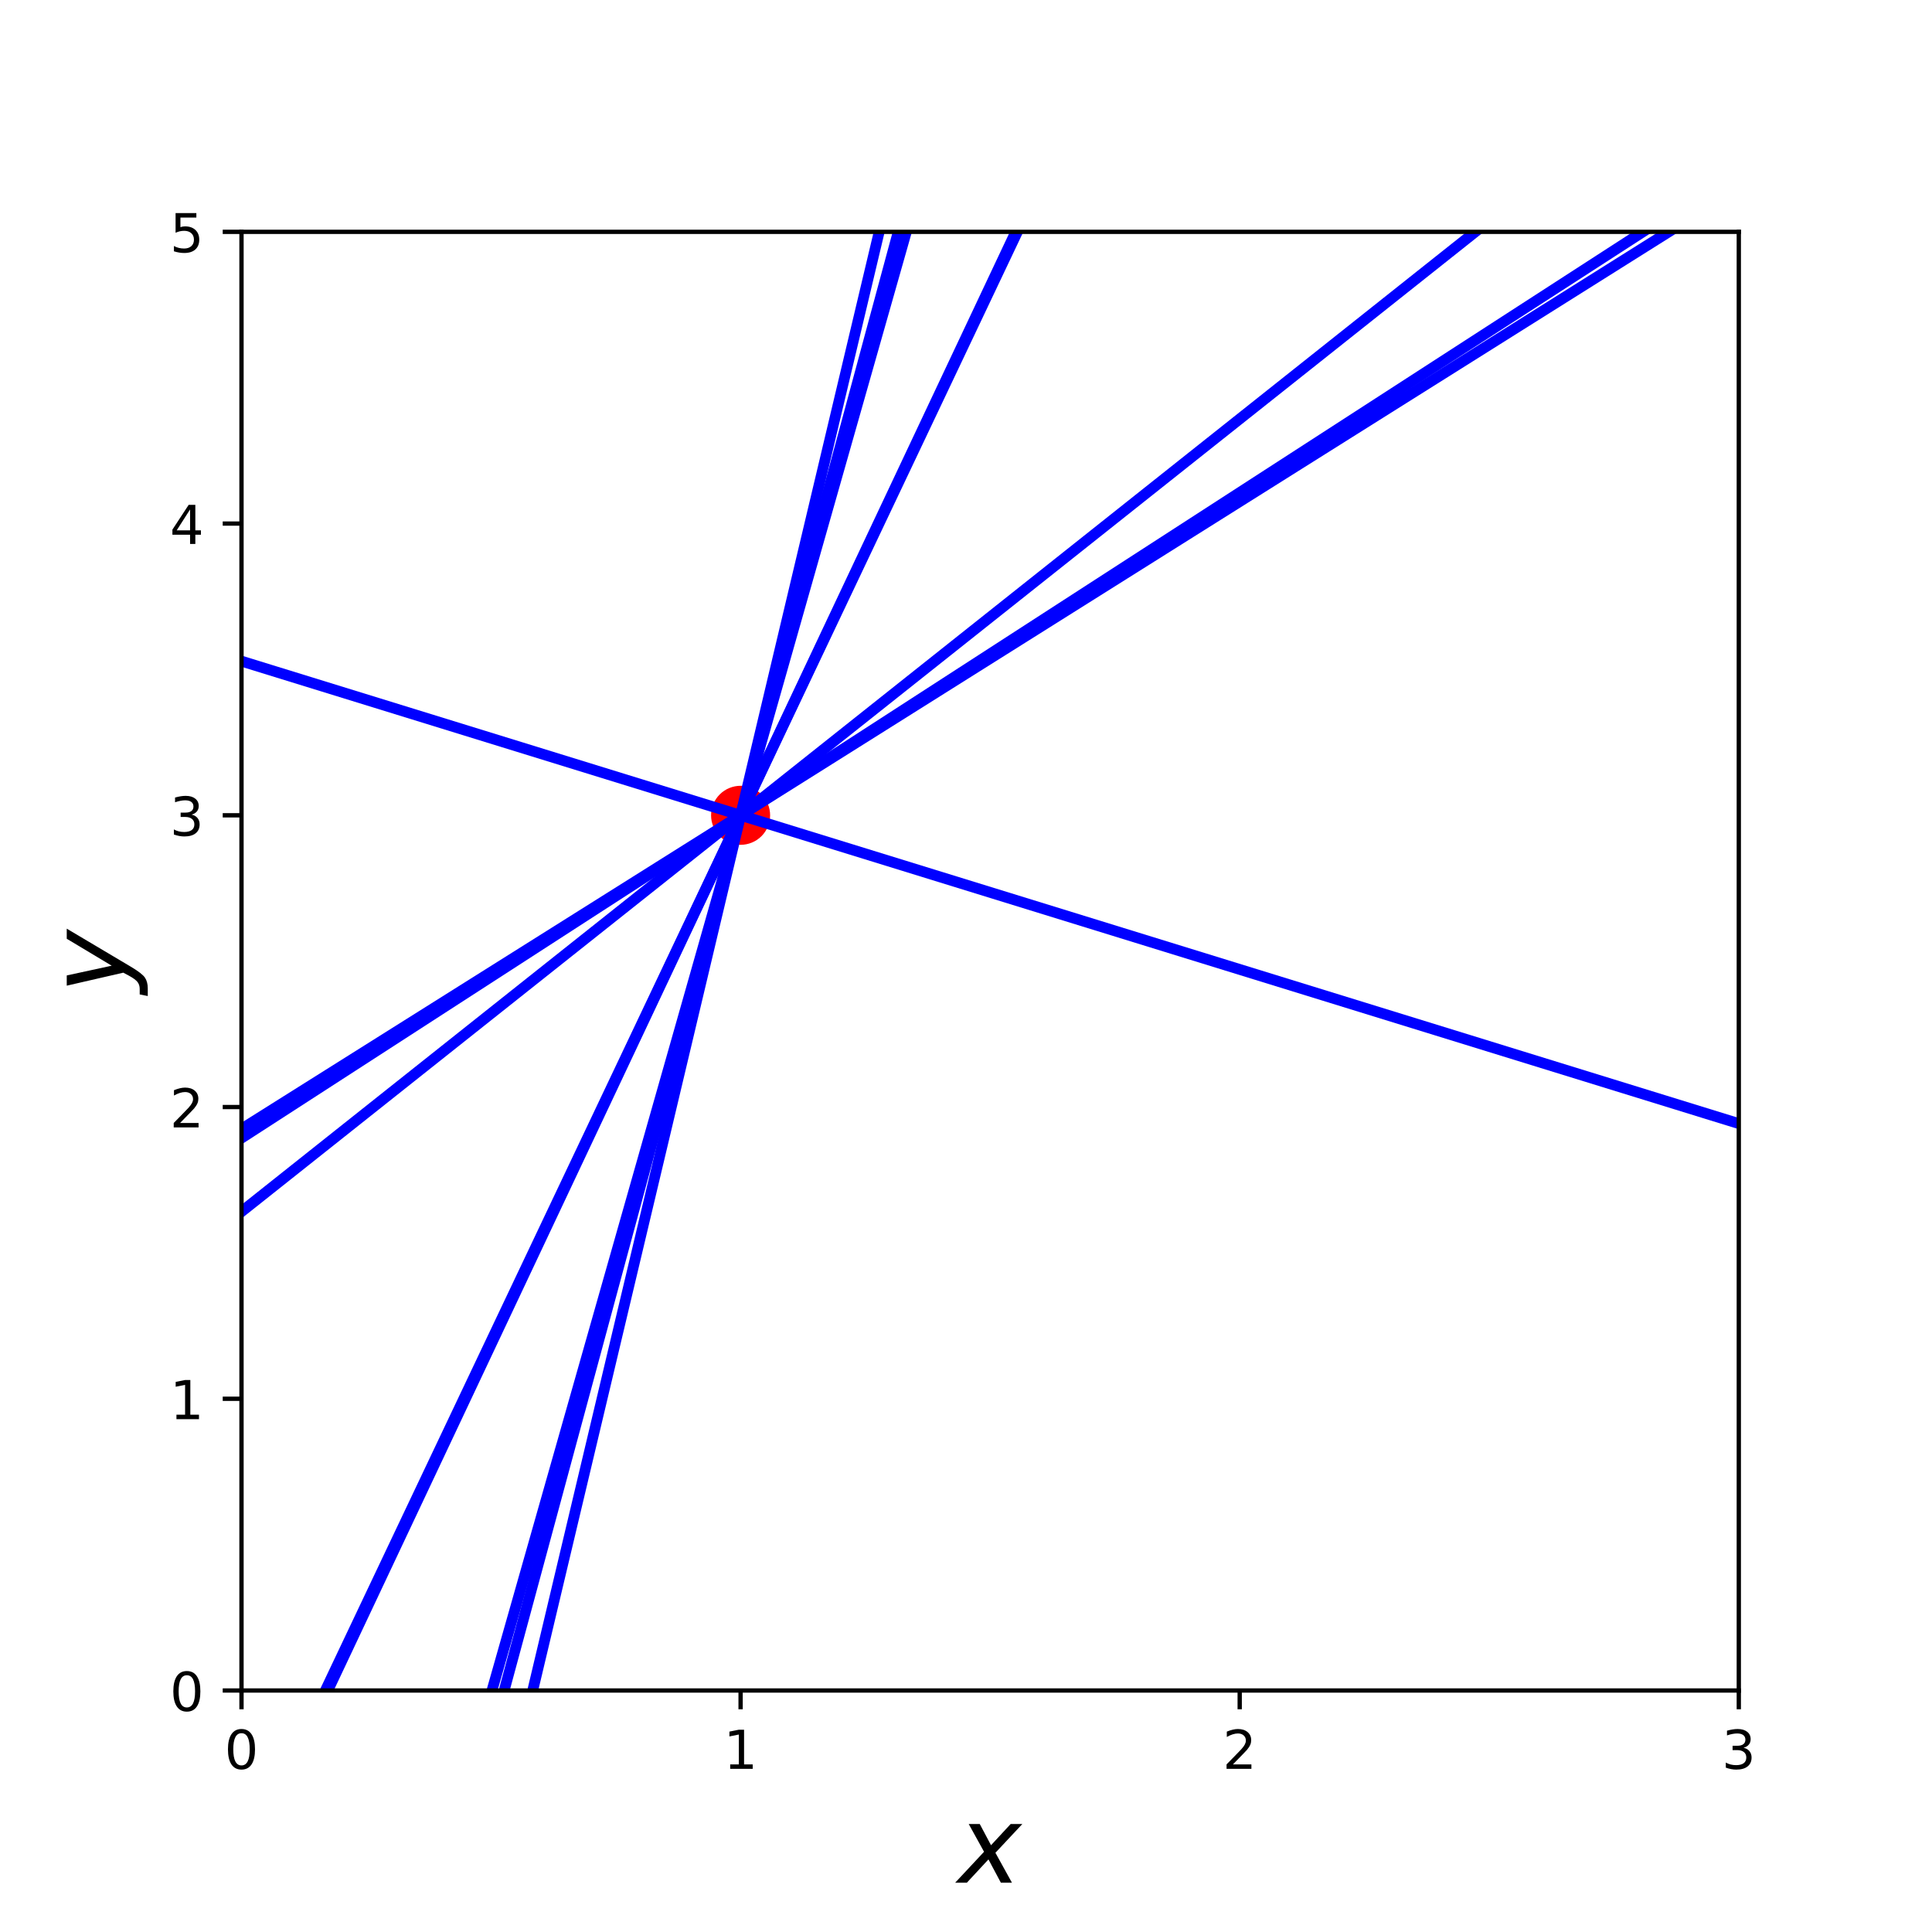
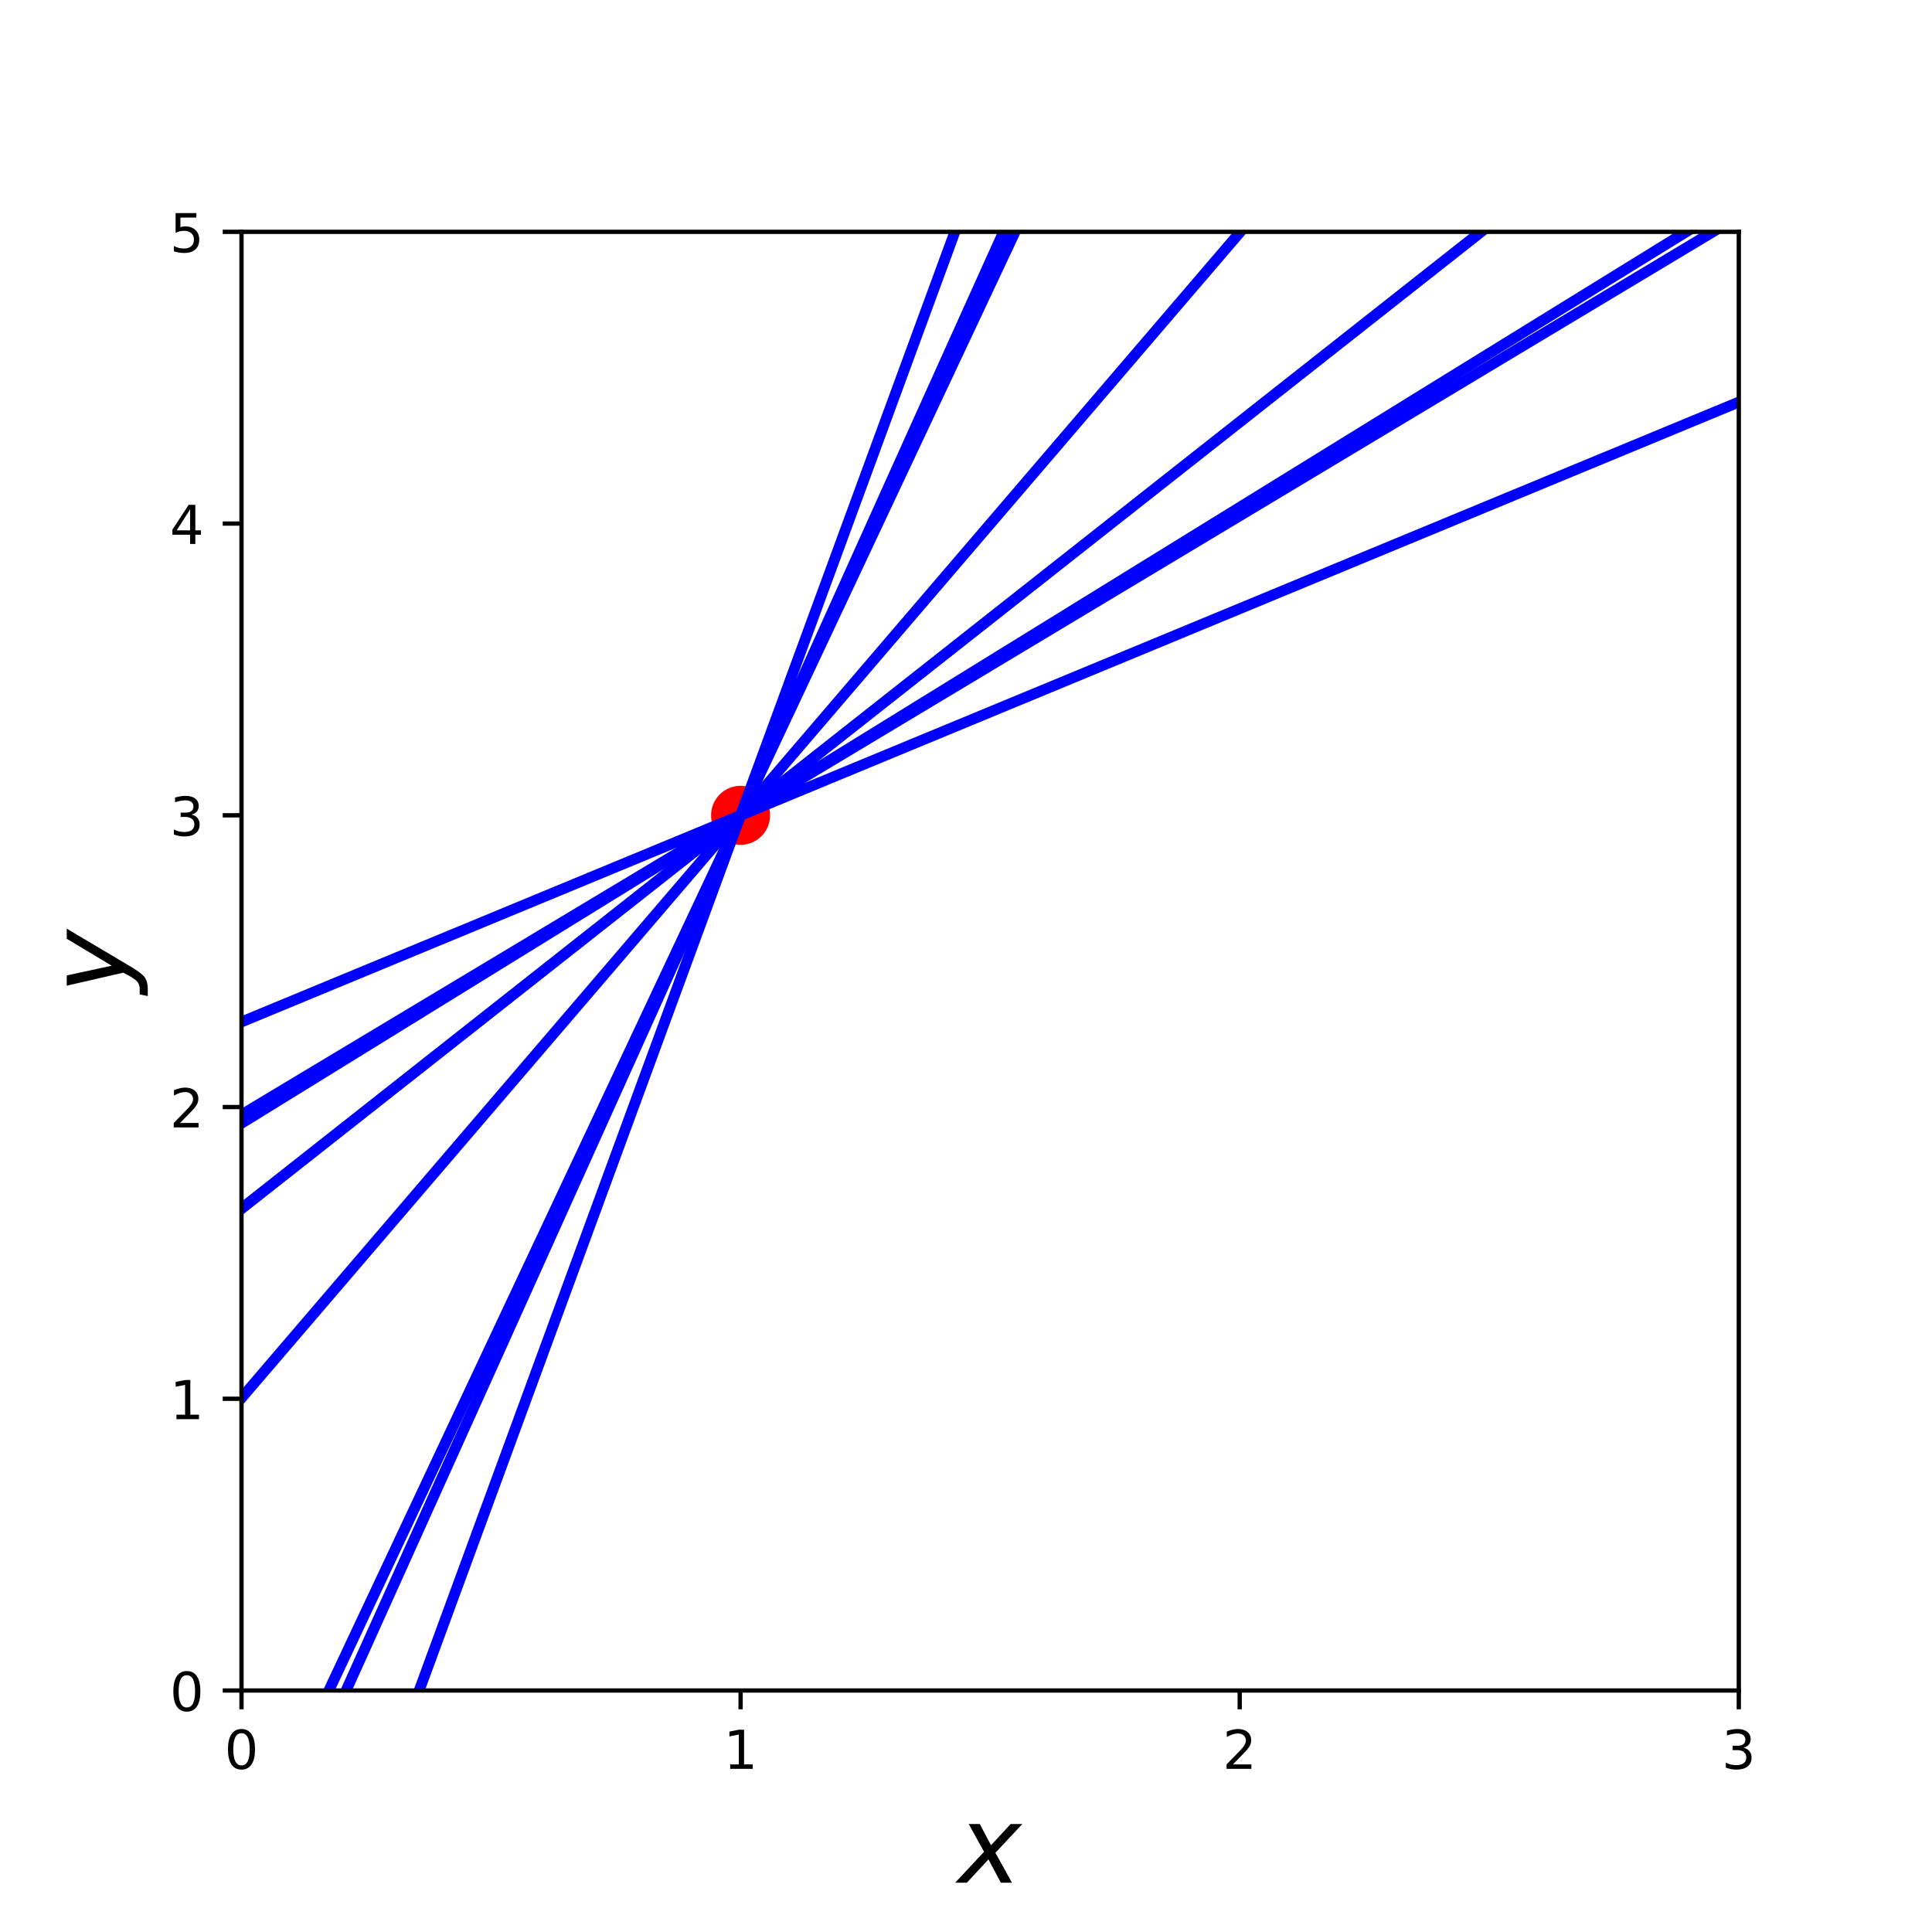
<svg xmlns="http://www.w3.org/2000/svg" xmlns:xlink="http://www.w3.org/1999/xlink" height="360pt" version="1.1" viewBox="0 0 360 360" width="360pt">
  <defs>
    <style type="text/css">
*{stroke-linecap:butt;stroke-linejoin:round;}
  </style>
  </defs>
  <g id="figure_1">
    <g id="patch_1">
      <path d="M 0 360  L 360 360  L 360 0  L 0 0  z " style="fill:none;" />
    </g>
    <g id="axes_1">
      <g id="patch_2">
        <path d="M 45 315  L 324 315  L 324 43.2  L 45 43.2  z " style="fill:none;" />
      </g>
      <g id="matplotlib.axis_1">
        <g id="xtick_1">
          <g id="line2d_1">
            <defs>
-               <path d="M 0 0  L 0 3.5  " id="me0c957ed50" style="stroke:#000000;stroke-width:0.8;" />
-             </defs>
-             <g>
-               <use style="stroke:#000000;stroke-width:0.8;" x="45" xlink:href="#me0c957ed50" y="315" />
+               <path d="M 0 0  L 0 3.5  " id="m428ed7b957" style="stroke:#000000;stroke-width:0.8;" />
+             </defs>
+             <g>
+               <use style="stroke:#000000;stroke-width:0.8;" x="45" xlink:href="#m428ed7b957" y="315" />
            </g>
          </g>
          <g id="text_1">
            <defs>
              <path d="M 31.781 66.406  Q 24.172 66.406 20.328 58.906  Q 16.5 51.422 16.5 36.375  Q 16.5 21.391 20.328 13.891  Q 24.172 6.391 31.781 6.391  Q 39.453 6.391 43.281 13.891  Q 47.125 21.391 47.125 36.375  Q 47.125 51.422 43.281 58.906  Q 39.453 66.406 31.781 66.406  z M 31.781 74.219  Q 44.047 74.219 50.516 64.516  Q 56.984 54.828 56.984 36.375  Q 56.984 17.969 50.516 8.266  Q 44.047 -1.422 31.781 -1.422  Q 19.531 -1.422 13.062 8.266  Q 6.594 17.969 6.594 36.375  Q 6.594 54.828 13.062 64.516  Q 19.531 74.219 31.781 74.219  z " id="DejaVuSans-30" />
            </defs>
            <g transform="translate(41.81875 329.5984)scale(0.1 -0.1)">
              <use xlink:href="#DejaVuSans-30" />
            </g>
          </g>
        </g>
        <g id="xtick_2">
          <g id="line2d_2">
            <g>
-               <use style="stroke:#000000;stroke-width:0.8;" x="138" xlink:href="#me0c957ed50" y="315" />
+               <use style="stroke:#000000;stroke-width:0.8;" x="138" xlink:href="#m428ed7b957" y="315" />
            </g>
          </g>
          <g id="text_2">
            <defs>
              <path d="M 12.406 8.297  L 28.516 8.297  L 28.516 63.922  L 10.984 60.406  L 10.984 69.391  L 28.422 72.906  L 38.281 72.906  L 38.281 8.297  L 54.391 8.297  L 54.391 0  L 12.406 0  z " id="DejaVuSans-31" />
            </defs>
            <g transform="translate(134.8187 329.5984)scale(0.1 -0.1)">
              <use xlink:href="#DejaVuSans-31" />
            </g>
          </g>
        </g>
        <g id="xtick_3">
          <g id="line2d_3">
            <g>
-               <use style="stroke:#000000;stroke-width:0.8;" x="231" xlink:href="#me0c957ed50" y="315" />
+               <use style="stroke:#000000;stroke-width:0.8;" x="231" xlink:href="#m428ed7b957" y="315" />
            </g>
          </g>
          <g id="text_3">
            <defs>
              <path d="M 19.188 8.297  L 53.609 8.297  L 53.609 0  L 7.328 0  L 7.328 8.297  Q 12.938 14.109 22.625 23.891  Q 32.328 33.688 34.812 36.531  Q 39.547 41.844 41.422 45.531  Q 43.312 49.219 43.312 52.781  Q 43.312 58.594 39.234 62.25  Q 35.156 65.922 28.609 65.922  Q 23.969 65.922 18.812 64.312  Q 13.672 62.703 7.812 59.422  L 7.812 69.391  Q 13.766 71.781 18.938 73  Q 24.125 74.219 28.422 74.219  Q 39.75 74.219 46.484 68.547  Q 53.219 62.891 53.219 53.422  Q 53.219 48.922 51.531 44.891  Q 49.859 40.875 45.406 35.406  Q 44.188 33.984 37.641 27.219  Q 31.109 20.453 19.188 8.297  z " id="DejaVuSans-32" />
            </defs>
            <g transform="translate(227.8187 329.5984)scale(0.1 -0.1)">
              <use xlink:href="#DejaVuSans-32" />
            </g>
          </g>
        </g>
        <g id="xtick_4">
          <g id="line2d_4">
            <g>
-               <use style="stroke:#000000;stroke-width:0.8;" x="324" xlink:href="#me0c957ed50" y="315" />
+               <use style="stroke:#000000;stroke-width:0.8;" x="324" xlink:href="#m428ed7b957" y="315" />
            </g>
          </g>
          <g id="text_4">
            <defs>
              <path d="M 40.578 39.312  Q 47.656 37.797 51.625 33  Q 55.609 28.219 55.609 21.188  Q 55.609 10.406 48.188 4.484  Q 40.766 -1.422 27.094 -1.422  Q 22.516 -1.422 17.656 -0.516  Q 12.797 0.391 7.625 2.203  L 7.625 11.719  Q 11.719 9.328 16.594 8.109  Q 21.484 6.891 26.812 6.891  Q 36.078 6.891 40.938 10.547  Q 45.797 14.203 45.797 21.188  Q 45.797 27.641 41.281 31.266  Q 36.766 34.906 28.719 34.906  L 20.219 34.906  L 20.219 43.016  L 29.109 43.016  Q 36.375 43.016 40.234 45.922  Q 44.094 48.828 44.094 54.297  Q 44.094 59.906 40.109 62.906  Q 36.141 65.922 28.719 65.922  Q 24.656 65.922 20.016 65.031  Q 15.375 64.156 9.812 62.312  L 9.812 71.094  Q 15.438 72.656 20.344 73.438  Q 25.25 74.219 29.594 74.219  Q 40.828 74.219 47.359 69.109  Q 53.906 64.016 53.906 55.328  Q 53.906 49.266 50.438 45.094  Q 46.969 40.922 40.578 39.312  z " id="DejaVuSans-33" />
            </defs>
            <g transform="translate(320.8188 329.5984)scale(0.1 -0.1)">
              <use xlink:href="#DejaVuSans-33" />
            </g>
          </g>
        </g>
        <g id="text_5">
          <defs>
            <path d="M 60.016 54.688  L 34.906 27.875  L 50.297 0  L 39.984 0  L 28.422 21.688  L 8.297 0  L -2.594 0  L 24.312 28.812  L 10.016 54.688  L 20.312 54.688  L 30.812 34.906  L 49.125 54.688  z " id="DejaVuSans-Oblique-78" />
          </defs>
          <g transform="translate(178.5 350.875)scale(0.2 -0.2)">
            <use transform="translate(0 0.3125)" xlink:href="#DejaVuSans-Oblique-78" />
          </g>
        </g>
      </g>
      <g id="matplotlib.axis_2">
        <g id="ytick_1">
          <g id="line2d_5">
            <defs>
-               <path d="M 0 0  L -3.5 0  " id="mbbd56eaf42" style="stroke:#000000;stroke-width:0.8;" />
-             </defs>
-             <g>
-               <use style="stroke:#000000;stroke-width:0.8;" x="45" xlink:href="#mbbd56eaf42" y="315" />
+               <path d="M 0 0  L -3.5 0  " id="md7e897d499" style="stroke:#000000;stroke-width:0.8;" />
+             </defs>
+             <g>
+               <use style="stroke:#000000;stroke-width:0.8;" x="45" xlink:href="#md7e897d499" y="315" />
            </g>
          </g>
          <g id="text_6">
            <g transform="translate(31.6375 318.7992)scale(0.1 -0.1)">
              <use xlink:href="#DejaVuSans-30" />
            </g>
          </g>
        </g>
        <g id="ytick_2">
          <g id="line2d_6">
            <g>
-               <use style="stroke:#000000;stroke-width:0.8;" x="45" xlink:href="#mbbd56eaf42" y="260.64" />
+               <use style="stroke:#000000;stroke-width:0.8;" x="45" xlink:href="#md7e897d499" y="260.64" />
            </g>
          </g>
          <g id="text_7">
            <g transform="translate(31.6375 264.4392)scale(0.1 -0.1)">
              <use xlink:href="#DejaVuSans-31" />
            </g>
          </g>
        </g>
        <g id="ytick_3">
          <g id="line2d_7">
            <g>
-               <use style="stroke:#000000;stroke-width:0.8;" x="45" xlink:href="#mbbd56eaf42" y="206.28" />
+               <use style="stroke:#000000;stroke-width:0.8;" x="45" xlink:href="#md7e897d499" y="206.28" />
            </g>
          </g>
          <g id="text_8">
            <g transform="translate(31.6375 210.0792)scale(0.1 -0.1)">
              <use xlink:href="#DejaVuSans-32" />
            </g>
          </g>
        </g>
        <g id="ytick_4">
          <g id="line2d_8">
            <g>
-               <use style="stroke:#000000;stroke-width:0.8;" x="45" xlink:href="#mbbd56eaf42" y="151.92" />
+               <use style="stroke:#000000;stroke-width:0.8;" x="45" xlink:href="#md7e897d499" y="151.92" />
            </g>
          </g>
          <g id="text_9">
            <g transform="translate(31.6375 155.7192)scale(0.1 -0.1)">
              <use xlink:href="#DejaVuSans-33" />
            </g>
          </g>
        </g>
        <g id="ytick_5">
          <g id="line2d_9">
            <g>
-               <use style="stroke:#000000;stroke-width:0.8;" x="45" xlink:href="#mbbd56eaf42" y="97.56" />
+               <use style="stroke:#000000;stroke-width:0.8;" x="45" xlink:href="#md7e897d499" y="97.56" />
            </g>
          </g>
          <g id="text_10">
            <defs>
              <path d="M 37.797 64.312  L 12.891 25.391  L 37.797 25.391  z M 35.203 72.906  L 47.609 72.906  L 47.609 25.391  L 58.016 25.391  L 58.016 17.188  L 47.609 17.188  L 47.609 0  L 37.797 0  L 37.797 17.188  L 4.891 17.188  L 4.891 26.703  z " id="DejaVuSans-34" />
            </defs>
            <g transform="translate(31.6375 101.3592)scale(0.1 -0.1)">
              <use xlink:href="#DejaVuSans-34" />
            </g>
          </g>
        </g>
        <g id="ytick_6">
          <g id="line2d_10">
            <g>
-               <use style="stroke:#000000;stroke-width:0.8;" x="45" xlink:href="#mbbd56eaf42" y="43.2" />
+               <use style="stroke:#000000;stroke-width:0.8;" x="45" xlink:href="#md7e897d499" y="43.2" />
            </g>
          </g>
          <g id="text_11">
            <defs>
              <path d="M 10.797 72.906  L 49.516 72.906  L 49.516 64.594  L 19.828 64.594  L 19.828 46.734  Q 21.969 47.469 24.109 47.828  Q 26.266 48.188 28.422 48.188  Q 40.625 48.188 47.75 41.5  Q 54.891 34.812 54.891 23.391  Q 54.891 11.625 47.562 5.094  Q 40.234 -1.422 26.906 -1.422  Q 22.312 -1.422 17.547 -0.641  Q 12.797 0.141 7.719 1.703  L 7.719 11.625  Q 12.109 9.234 16.797 8.062  Q 21.484 6.891 26.703 6.891  Q 35.156 6.891 40.078 11.328  Q 45.016 15.766 45.016 23.391  Q 45.016 31 40.078 35.438  Q 35.156 39.891 26.703 39.891  Q 22.75 39.891 18.812 39.016  Q 14.891 38.141 10.797 36.281  z " id="DejaVuSans-35" />
            </defs>
            <g transform="translate(31.6375 46.99922)scale(0.1 -0.1)">
              <use xlink:href="#DejaVuSans-35" />
            </g>
          </g>
        </g>
        <g id="text_12">
          <defs>
            <path d="M 24.812 -5.078  Q 18.562 -15.578 14.625 -18.188  Q 10.688 -20.797 4.594 -20.797  L -2.484 -20.797  L -0.984 -13.281  L 4.203 -13.281  Q 7.953 -13.281 10.594 -11.234  Q 13.234 -9.188 16.5 -3.219  L 19.281 2  L 7.172 54.688  L 16.703 54.688  L 25.781 12.797  L 50.875 54.688  L 60.297 54.688  z " id="DejaVuSans-Oblique-79" />
          </defs>
          <g transform="translate(23.4375 185.1)rotate(-90)scale(0.2 -0.2)">
            <use transform="translate(0 0.3125)" xlink:href="#DejaVuSans-Oblique-79" />
          </g>
        </g>
      </g>
      <g id="line2d_11">
        <defs>
-           <path d="M 0 5  C 1.326 5 2.598 4.473 3.536 3.536  C 4.473 2.598 5 1.326 5 0  C 5 -1.326 4.473 -2.598 3.536 -3.536  C 2.598 -4.473 1.326 -5 0 -5  C -1.326 -5 -2.598 -4.473 -3.536 -3.536  C -4.473 -2.598 -5 -1.326 -5 0  C -5 1.326 -4.473 2.598 -3.536 3.536  C -2.598 4.473 -1.326 5 0 5  z " id="m37984ad6c8" style="stroke:#ff0000;" />
+           <path d="M 0 5  C 1.326 5 2.598 4.473 3.536 3.536  C 4.473 2.598 5 1.326 5 0  C 5 -1.326 4.473 -2.598 3.536 -3.536  C 2.598 -4.473 1.326 -5 0 -5  C -1.326 -5 -2.598 -4.473 -3.536 -3.536  C -4.473 -2.598 -5 -1.326 -5 0  C -5 1.326 -4.473 2.598 -3.536 3.536  C -2.598 4.473 -1.326 5 0 5  z " id="m1d4dccaf43" style="stroke:#ff0000;" />
        </defs>
-         <g clip-path="url(#pa1b3479010)">
-           <use style="fill:#ff0000;stroke:#ff0000;" x="138" xlink:href="#m37984ad6c8" y="151.92" />
+         <g clip-path="url(#p8bca691b24)">
+           <use style="fill:#ff0000;stroke:#ff0000;" x="138" xlink:href="#m1d4dccaf43" y="151.92" />
        </g>
      </g>
      <g id="line2d_12">
-         <path clip-path="url(#pa1b3479010)" d="M 45 210.383  L 324 34.993  " style="fill:none;stroke:#0000ff;stroke-linecap:square;stroke-width:2;" />
+         <path clip-path="url(#p8bca691b24)" d="M 45 207.73  L 324 40.301  " style="fill:none;stroke:#0000ff;stroke-linecap:square;stroke-width:2;" />
      </g>
      <g id="line2d_13">
-         <path clip-path="url(#pa1b3479010)" d="M 45 225.775  L 324 4.209  " style="fill:none;stroke:#0000ff;stroke-linecap:square;stroke-width:2;" />
+         <path clip-path="url(#p8bca691b24)" d="M 45 260.493  L 268.986 -1  " style="fill:none;stroke:#0000ff;stroke-linecap:square;stroke-width:2;" />
      </g>
      <g id="line2d_14">
-         <path clip-path="url(#pa1b3479010)" d="M 88.339 361  L 174.322 -1  " style="fill:none;stroke:#0000ff;stroke-linecap:square;stroke-width:2;" />
+         <path clip-path="url(#p8bca691b24)" d="M 45 225.204  L 324 5.351  " style="fill:none;stroke:#0000ff;stroke-linecap:square;stroke-width:2;" />
      </g>
      <g id="line2d_15">
-         <path clip-path="url(#pa1b3479010)" d="M 45 123.199  L 324 209.362  " style="fill:none;stroke:#0000ff;stroke-linecap:square;stroke-width:2;" />
+         <path clip-path="url(#p8bca691b24)" d="M 45 209.305  L 324 37.15  " style="fill:none;stroke:#0000ff;stroke-linecap:square;stroke-width:2;" />
      </g>
      <g id="line2d_16">
-         <path clip-path="url(#pa1b3479010)" d="M 45 212.06  L 324 31.64  " style="fill:none;stroke:#0000ff;stroke-linecap:square;stroke-width:2;" />
+         <path clip-path="url(#p8bca691b24)" d="M 61.211 361  L 194.163 -1  " style="fill:none;stroke:#0000ff;stroke-linecap:square;stroke-width:2;" />
      </g>
      <g id="line2d_17">
-         <path clip-path="url(#pa1b3479010)" d="M 78.605 361  L 181.441 -1  " style="fill:none;stroke:#0000ff;stroke-linecap:square;stroke-width:2;" />
+         <path clip-path="url(#p8bca691b24)" d="M 45 358.246  L 206.928 -1  " style="fill:none;stroke:#0000ff;stroke-linecap:square;stroke-width:2;" />
      </g>
      <g id="line2d_18">
-         <path clip-path="url(#pa1b3479010)" d="M 81.515 361  L 179.313 -1  " style="fill:none;stroke:#0000ff;stroke-linecap:square;stroke-width:2;" />
+         <path clip-path="url(#p8bca691b24)" d="M 45 225.214  L 324 5.331  " style="fill:none;stroke:#0000ff;stroke-linecap:square;stroke-width:2;" />
      </g>
      <g id="line2d_19">
-         <path clip-path="url(#pa1b3479010)" d="M 45 349.088  L 210.129 -1  " style="fill:none;stroke:#0000ff;stroke-linecap:square;stroke-width:2;" />
+         <path clip-path="url(#p8bca691b24)" d="M 45 349.601  L 209.942 -1  " style="fill:none;stroke:#0000ff;stroke-linecap:square;stroke-width:2;" />
      </g>
      <g id="line2d_20">
-         <path clip-path="url(#pa1b3479010)" d="M 45 347.955  L 210.546 -1  " style="fill:none;stroke:#0000ff;stroke-linecap:square;stroke-width:2;" />
+         <path clip-path="url(#p8bca691b24)" d="M 45 190.421  L 324 74.919  " style="fill:none;stroke:#0000ff;stroke-linecap:square;stroke-width:2;" />
      </g>
      <g id="patch_3">
        <path d="M 45 315  L 45 43.2  " style="fill:none;stroke:#000000;stroke-linecap:square;stroke-linejoin:miter;stroke-width:0.8;" />
      </g>
      <g id="patch_4">
        <path d="M 324 315  L 324 43.2  " style="fill:none;stroke:#000000;stroke-linecap:square;stroke-linejoin:miter;stroke-width:0.8;" />
      </g>
      <g id="patch_5">
        <path d="M 45 315  L 324 315  " style="fill:none;stroke:#000000;stroke-linecap:square;stroke-linejoin:miter;stroke-width:0.8;" />
      </g>
      <g id="patch_6">
        <path d="M 45 43.2  L 324 43.2  " style="fill:none;stroke:#000000;stroke-linecap:square;stroke-linejoin:miter;stroke-width:0.8;" />
      </g>
    </g>
  </g>
  <defs>
-     <clipPath id="pa1b3479010">
+     <clipPath id="p8bca691b24">
      <rect height="271.8" width="279" x="45" y="43.2" />
    </clipPath>
  </defs>
</svg>
